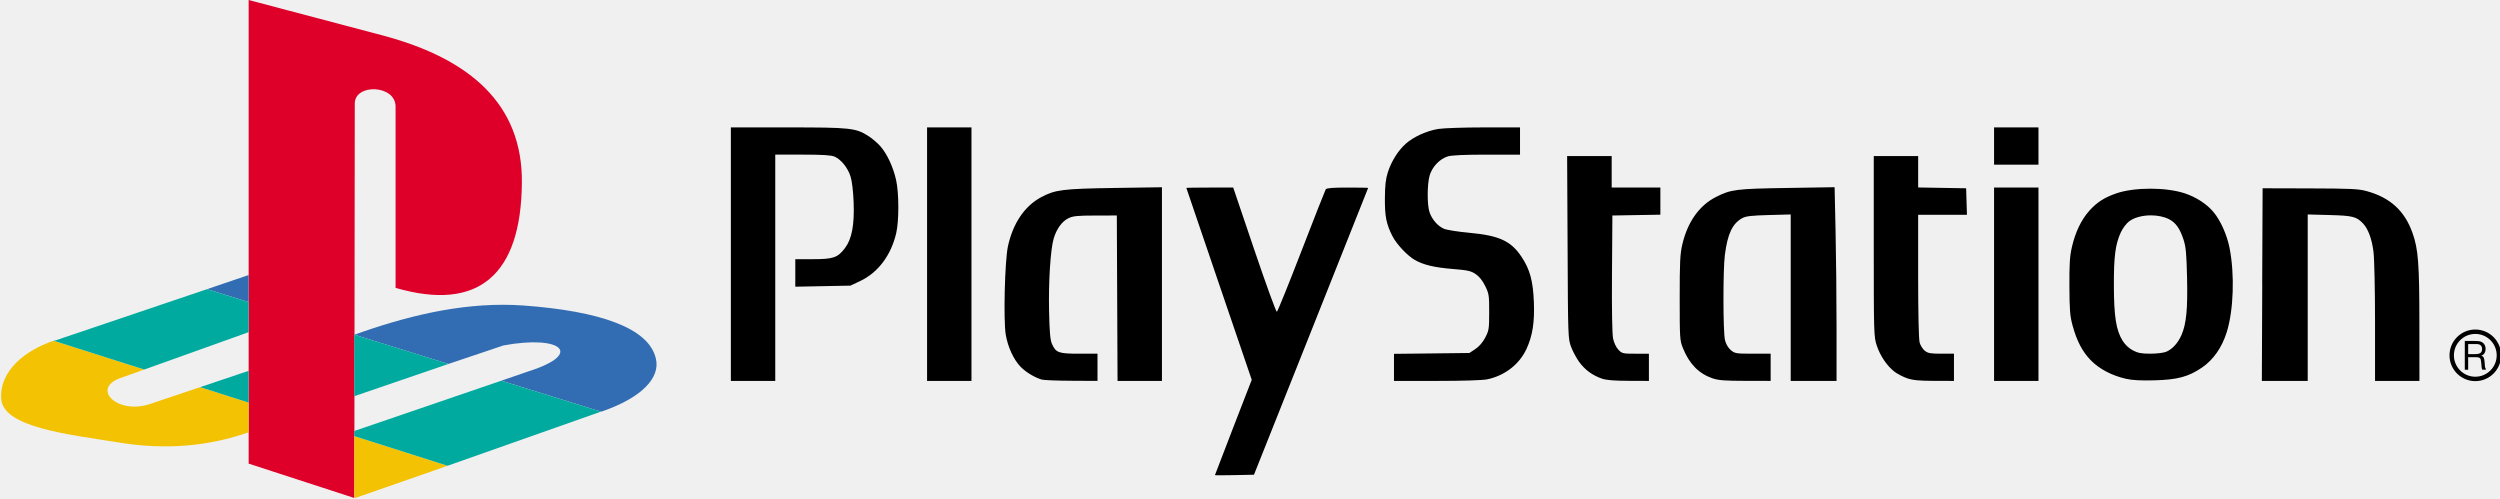
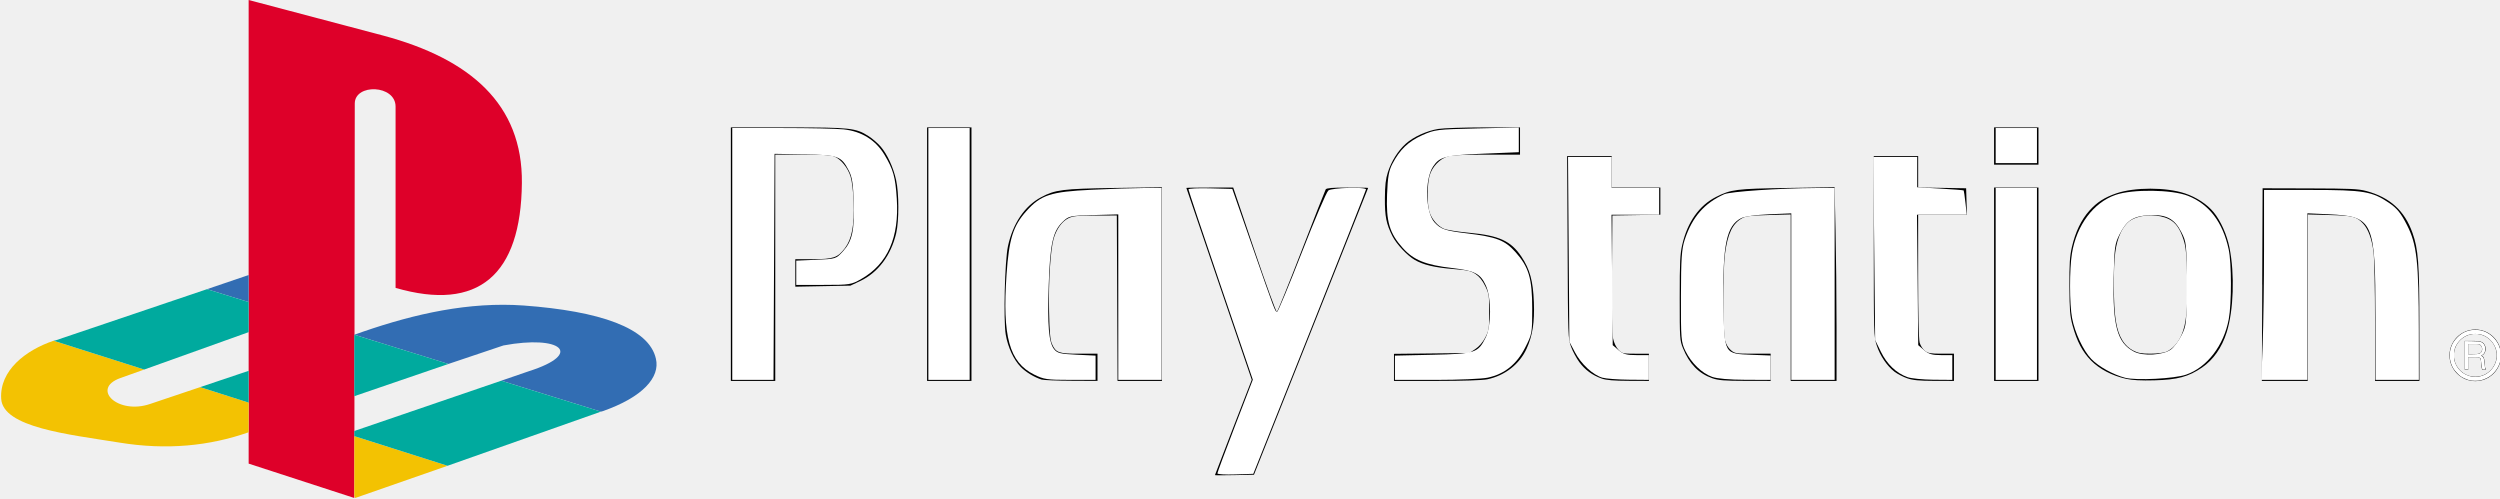
<svg xmlns="http://www.w3.org/2000/svg" version="1.1" id="svg2" x="0px" y="0px" width="567.429px" height="113.032px" viewBox="0 0 567.429 113.032" enable-background="new 0 0 567.429 113.032" xml:space="preserve">
-   <g>
+   <defs id="defs3729" />
+   <g id="g3724">
    <path id="path2998" d="M165.884,28.918v28.77v28.769h5.039h5.039V60.776V35.095h6.186c4.461,0,6.475,0.12,7.233,0.437   c1.496,0.625,3.036,2.529,3.667,4.521c0.331,1.047,0.604,3.313,0.701,5.831c0.2,5.154-0.398,8.356-1.971,10.433   c-1.641,2.168-2.645,2.51-7.284,2.51h-3.982v3.119v3.127l6.257-0.121l6.258-0.122l2.214-1.046c4.045-1.908,6.982-5.811,8.167-10.84   c0.662-2.808,0.652-9.086-0.021-12.099c-0.646-2.896-1.991-5.813-3.504-7.579c-0.633-0.738-1.857-1.797-2.712-2.347   c-2.933-1.882-4.062-2.001-18.356-2.001H165.884z M210.419,28.918v28.77v28.769h5.038h5.039V57.688v-28.77h-5.039H210.419z    M336.791,28.918c-4.514,0.001-9.158,0.16-10.321,0.346c-2.622,0.418-5.682,1.805-7.415,3.372c-1.748,1.579-3.238,3.949-4.044,6.44   c-0.501,1.548-0.659,2.959-0.68,5.933c-0.028,4.103,0.317,5.851,1.728,8.614c0.916,1.798,3.361,4.393,5.039,5.363   c1.948,1.129,4.44,1.727,8.725,2.072c3.26,0.264,4.02,0.426,5.08,1.129c0.834,0.551,1.566,1.453,2.184,2.711   c0.87,1.771,0.919,2.141,0.915,5.953c-0.004,3.801-0.058,4.176-0.896,5.771c-0.567,1.083-1.385,2.032-2.244,2.601l-1.352,0.895   l-8.563,0.102l-8.553,0.092v3.077v3.068h9.73c5.92,0,10.412-0.146,11.459-0.366c3.984-0.839,7.299-3.421,8.908-6.938   c1.357-2.963,1.834-6.008,1.656-10.576c-0.186-4.817-0.9-7.441-2.824-10.32c-2.389-3.576-5.063-4.802-11.854-5.424   c-2.513-0.23-5.086-0.635-5.72-0.904c-1.397-0.592-2.704-2.082-3.28-3.738c-0.57-1.633-0.561-6.361,0.02-8.359   c0.572-1.973,2.306-3.79,4.135-4.338c0.884-0.266,3.852-0.396,8.848-0.396H345v-3.09v-3.088H336.791L336.791,28.918z    M452.597,28.918v4.227v4.226h5.039h5.039v-4.226v-4.227h-5.039H452.597z M355.695,35.42l0.104,20.723   c0.09,20.399,0.104,20.754,0.803,22.604c0.389,1.033,1.225,2.58,1.857,3.443c1.293,1.76,2.973,2.994,5.1,3.738   c1.023,0.359,2.76,0.498,6.064,0.51l4.633,0.02V83.37v-3.088h-3.027c-2.881,0-3.072-0.039-3.891-0.895   c-0.508-0.529-1.006-1.563-1.207-2.52c-0.221-1.032-0.313-6.405-0.256-14.791l0.092-13.164l5.445-0.092l5.445-0.092v-3.076v-3.08   h-5.527h-5.525v-3.576V35.42h-5.049H355.695L355.695,35.42z M425.291,35.42v20.469c0,19.797,0.023,20.54,0.672,22.512   c0.77,2.347,2.338,4.672,4.043,5.973c0.65,0.497,1.939,1.165,2.863,1.482c1.289,0.445,2.73,0.582,6.156,0.59l4.469,0.01v-3.088   V80.28h-2.885c-2.41,0-3.02-0.104-3.727-0.662c-0.467-0.365-0.996-1.205-1.18-1.868c-0.205-0.739-0.336-6.584-0.336-15.106V48.748   h5.537h5.537l-0.092-3.007l-0.092-3.008l-5.445-0.09l-5.443-0.093v-3.565V35.42h-5.039H425.291L425.291,35.42z M416.402,42.489   l-10.758,0.174c-11.568,0.178-12.766,0.32-16.162,2.042c-3.799,1.925-6.447,5.663-7.648,10.788   c-0.502,2.138-0.59,3.979-0.59,12.109c0,9.231,0.027,9.661,0.742,11.428c1.441,3.561,3.586,5.759,6.674,6.826   c1.361,0.471,2.781,0.58,7.457,0.588l5.771,0.011v-3.089v-3.088h-4.043c-3.828,0-4.088-0.047-4.998-0.813   c-0.602-0.505-1.092-1.35-1.32-2.255c-0.453-1.794-0.475-15.937-0.031-19.362c0.631-4.865,1.727-7.146,4.014-8.371   c0.787-0.42,2.145-0.57,5.973-0.67l4.957-0.132v18.896v18.885h5.203h5.201V74.315c0-6.674-0.105-16.567-0.225-21.982   L416.402,42.489z M263.73,42.5l-10.808,0.162c-11.746,0.181-13.433,0.396-16.64,2.113c-3.725,1.994-6.385,5.936-7.508,11.123   c-0.713,3.295-1.047,16.791-0.498,20.053c0.48,2.847,1.811,5.713,3.404,7.334c1.172,1.193,3.117,2.369,4.743,2.865   c0.447,0.137,3.481,0.258,6.745,0.273l5.932,0.031v-3.088V80.28h-4.154c-4.686,0-5.303-0.221-6.186-2.235   c-0.395-0.897-0.549-2.662-0.65-7.416c-0.146-6.756,0.324-14.086,1.056-16.519c0.657-2.185,1.881-3.863,3.321-4.57   c1.052-0.516,2.019-0.613,6.125-0.62l4.875-0.011l0.082,18.773l0.082,18.772h5.039h5.039V64.473V42.5L263.73,42.5z M274.58,42.571   c-2.928,0-5.319,0.037-5.313,0.082c0.004,0.045,3.346,9.857,7.426,21.811l7.416,21.738l-4.176,10.769   c-2.295,5.927-4.175,10.819-4.175,10.869s1.993,0.05,4.429,0l4.43-0.091l12.951-32.508c7.127-17.879,12.963-32.543,12.963-32.588   c0.002-0.045-2.102-0.082-4.684-0.082c-3.404,0-4.765,0.113-4.947,0.408c-0.137,0.223-2.627,6.543-5.525,14.049   c-2.898,7.504-5.398,13.688-5.566,13.744c-0.17,0.057-2.471-6.265-5.109-14.049l-4.795-14.152H274.58z M452.597,42.571v21.942   v21.942h5.039h5.039V64.513V42.571h-5.039H452.597z M513.548,42.733l-0.094,21.861h0.012l-0.092,21.861h5.211h5.201V67.571V48.676   l4.957,0.133c5.262,0.137,6.141,0.356,7.619,1.939c1.16,1.24,1.988,3.499,2.357,6.439c0.191,1.539,0.346,8.603,0.346,16.01v13.258   h5.039h5.037l-0.01-12.922c-0.002-13.704-0.242-16.956-1.564-20.672c-1.795-5.053-5.102-8.049-10.482-9.508   c-1.779-0.483-3.68-0.567-12.811-0.59L513.548,42.733L513.548,42.733z M488.07,42.825c-2.842,0-5.674,0.357-7.709,1.057   c-2.709,0.932-4.41,2.023-6.117,3.921c-1.852,2.06-3.193,4.849-3.98,8.259c-0.482,2.09-0.596,3.844-0.568,8.939   c0.027,5.359,0.133,6.729,0.711,8.848c0.979,3.596,2.26,6.016,4.205,7.985c1.916,1.938,4.748,3.423,7.936,4.146   c1.434,0.324,3.422,0.426,6.461,0.344c5.238-0.139,7.73-0.813,10.787-2.904c2.563-1.752,4.5-4.516,5.598-7.995   c1.57-4.968,1.846-13.157,0.641-19.2c-0.586-2.936-2.01-6.119-3.598-8.056c-1.492-1.821-3.936-3.418-6.551-4.287   C493.773,43.182,490.912,42.825,488.07,42.825L488.07,42.825z M488.193,48.879c1.475,0,2.953,0.285,4.113,0.873   c1.514,0.768,2.465,2.104,3.291,4.632c0.541,1.653,0.676,3.158,0.803,8.625c0.166,7.14-0.162,10.505-1.27,13.043   c-0.781,1.792-2.045,3.185-3.434,3.779c-0.592,0.253-2.156,0.446-3.605,0.446c-2.055,0-2.844-0.145-3.992-0.75   c-0.902-0.478-1.773-1.295-2.336-2.205c-1.469-2.371-1.953-5.48-1.973-12.484c-0.016-6.667,0.328-9.348,1.557-12.059   c0.416-0.92,1.256-2.043,1.879-2.52C484.41,49.356,486.296,48.879,488.193,48.879L488.193,48.879z" />
    <path id="path3775" d="M559.435,83.912h0.77v-2.835h1.756c0.48,0,0.795,0.078,0.938,0.232c0.139,0.148,0.229,0.493,0.268,1.032   l0.068,0.836c0.012,0.159,0.029,0.292,0.055,0.399c0.023,0.115,0.063,0.228,0.117,0.335h0.807v-0.21   c-0.064-0.057-0.107-0.125-0.135-0.204c-0.037-0.095-0.063-0.212-0.072-0.351l-0.07-0.972c-0.047-0.472-0.109-0.796-0.189-0.972   c-0.117-0.264-0.322-0.422-0.611-0.477c0.309-0.07,0.555-0.244,0.742-0.525c0.189-0.285,0.283-0.633,0.283-1.039   c0-0.334-0.068-0.625-0.207-0.871c-0.145-0.275-0.352-0.487-0.617-0.635c-0.217-0.12-0.477-0.198-0.777-0.234   c-0.201-0.023-0.508-0.036-0.914-0.036h-2.209V83.912L559.435,83.912z M560.207,80.375v-2.288h1.557   c0.303,0,0.523,0.008,0.662,0.022c0.205,0.033,0.369,0.092,0.488,0.174c0.146,0.097,0.256,0.219,0.328,0.369   c0.08,0.158,0.121,0.334,0.121,0.526c0,0.433-0.121,0.739-0.367,0.921c-0.246,0.184-0.648,0.274-1.207,0.274L560.207,80.375   L560.207,80.375z" />
    <path id="path3004" fill="none" stroke="#000000" stroke-miterlimit="10" d="M567.179,80.649c0,2.957-2.398,5.356-5.355,5.356   c-2.959,0-5.355-2.397-5.355-5.356s2.396-5.356,5.355-5.356C564.781,75.292,567.179,77.69,567.179,80.649z" />
    <g id="g3" transform="translate(-61.6856, -312.868)">
      <path id="path7" fill="#DE0029" d="M142.207,336.374l-0.099,89.525l-23.986-7.801v-105.23l30.618,8.096    c19.599,5.267,31.592,15.507,31.398,33.45c-0.195,20.873-9.849,29.258-28.667,23.797v-41.155    C151.469,332.08,142.207,331.789,142.207,336.374L142.207,336.374z" />
      <path id="path9" fill="#F3C202" d="M107.102,400.738l-11.311,3.804c-7.314,2.537-13.554-3.412-6.826-5.853l5.46-1.948    l-20.575-6.536c-6.338,2.148-12.288,6.73-11.896,13.168c0.39,6.533,15.309,8.095,26.815,9.947    c10.726,1.754,20.477,0.779,29.351-2.342v-6.73L107.102,400.738L107.102,400.738z M142.302,425.9l20.965-7.313l-21.16-6.729    v13.557L142.302,425.9L142.302,425.9z" />
      <path id="path11" fill="#326DB3" d="M198.08,406.299l0.389-0.099c9.167-3.217,13.067-7.707,12.092-11.898    c-1.56-7.021-12.773-10.826-30.033-12.093c-12.384-0.878-24.572,1.853-36.468,5.947l-1.95,0.685l21.355,6.633l12.48-4.197    c13.067-2.436,18.333,1.854,5.755,5.854l-6.242,2.146L198.08,406.299L198.08,406.299z M118.122,375.287l-9.459,3.217l9.459,2.925    V375.287L118.122,375.287z" />
      <path id="path13" fill="#00AA9E" d="M163.268,418.585l34.812-12.286l-22.624-7.022l-33.348,11.41v1.17L163.268,418.585    L163.268,418.585z M118.122,397.033l-11.019,3.705l11.019,3.512V397.033L118.122,397.033z M142.107,402.789v-13.946l21.355,6.631    L142.107,402.789L142.107,402.789z M94.425,396.742l23.696-8.486v-6.826l-9.459-2.926l-34.324,11.605    c-0.097,0-0.292,0.096-0.487,0.096L94.425,396.742L94.425,396.742z" />
    </g>
  </g>
+   <path style="fill:#ffffff;stroke-width:0.469" d="M 166.199,57.641 V 29.058 h 11.177 c 6.147,0 12.481,0.136 14.075,0.303 4.084,0.427 7.304,2.427 9.31,5.785 1.996,3.34 2.461,5 2.784,9.945 0.576,8.804 -2.06,14.784 -8.024,18.205 -2.298,1.318 -2.592,1.365 -8.588,1.369 l -6.208,0.004 v -2.755 -2.755 l 4.51,-0.197 c 4.486,-0.196 4.518,-0.206 6.063,-1.892 2.137,-2.332 2.67,-4.731 2.474,-11.129 -0.133,-4.325 -0.358,-5.769 -1.133,-7.249 -1.714,-3.275 -2.382,-3.518 -10.04,-3.654 l -6.794,-0.121 -0.121,25.654 -0.121,25.654 h -4.682 -4.682 z" id="path3733" />
+   <path style="fill:#ffffff;stroke-width:0.469" d="M 210.712,57.641 V 29.058 h 4.686 4.686 v 28.582 28.582 h -4.686 -4.686 z" id="path3735" />
+   <path style="fill:#ffffff;stroke-width:0.469" d="m 234.704,85.011 c -5.629,-2.805 -7.222,-8.594 -6.246,-22.708 0.559,-8.093 1.482,-11.034 4.523,-14.416 3.279,-3.647 5.494,-4.371 14.748,-4.816 4.252,-0.205 9.576,-0.384 11.831,-0.398 l 4.1,-0.026 v 21.788 21.788 h -4.92 -4.92 V 67.441 48.659 l -5.593,0.156 c -5.466,0.153 -5.626,0.188 -7.039,1.543 -2.219,2.128 -2.852,4.996 -3.161,14.322 -0.307,9.275 0.015,13.082 1.234,14.588 0.728,0.899 1.407,1.063 5.122,1.241 l 4.283,0.205 v 2.754 2.754 h -5.765 c -5.261,0 -5.978,-0.106 -8.197,-1.212 z" id="path3737" />
+   <path style="fill:#ffffff;stroke-width:0.469" d="m 276.311,107.444 c -3.5e-4,-0.203 1.809,-5.07 4.022,-10.815 l 4.022,-10.446 -7.309,-21.417 c -4.02,-11.779 -7.306,-21.582 -7.301,-21.784 0.004,-0.202 2.245,-0.307 4.979,-0.234 l 4.971,0.133 4.573,13.12 c 5.193,14.896 5.141,14.76 5.614,14.76 0.193,0 2.715,-6.062 5.605,-13.471 2.89,-7.409 5.596,-13.735 6.015,-14.057 0.823,-0.634 8.551,-0.846 8.54,-0.234 -0.004,0.193 -5.76,14.795 -12.792,32.448 l -12.786,32.097 -4.076,0.135 c -2.242,0.074 -4.077,-0.031 -4.077,-0.234 z" id="path3739" />
+   <path style="fill:#ffffff;stroke-width:0.469" d="m 316.608,83.469 v -2.754 l 8.567,-0.193 c 9.69,-0.218 10.3,-0.418 12.043,-3.935 1.293,-2.609 1.312,-8.953 0.036,-11.764 -1.231,-2.712 -2.518,-3.386 -7.584,-3.976 -6.083,-0.709 -8.818,-1.814 -11.284,-4.56 -3.012,-3.353 -3.795,-6.021 -3.562,-12.129 0.153,-4.018 0.399,-5.421 1.226,-7.003 1.668,-3.191 3.618,-5.057 6.755,-6.465 2.841,-1.275 3.263,-1.327 12.43,-1.539 l 9.489,-0.219 v 2.806 2.806 l -8.05,0.335 c -8.663,0.36 -9.933,0.688 -11.417,2.942 -1.932,2.935 -1.718,10.445 0.361,12.681 1.422,1.53 2.422,1.868 7.269,2.455 6.758,0.818 8.637,1.537 11.059,4.231 3.056,3.399 3.824,5.995 3.824,12.918 0,5.559 -0.032,5.733 -1.64,8.865 -1.918,3.735 -4.673,5.934 -8.45,6.744 -1.305,0.28 -6.58,0.509 -11.722,0.509 h -9.348 z" id="path3741" />
+   <path style="fill:#ffffff;stroke-width:0.469" d="m 363.698,85.726 c -2.162,-0.635 -4.818,-3.092 -6.225,-5.759 l -1.272,-2.413 -0.151,-20.968 -0.151,-20.968 h 4.954 4.954 v 3.514 3.514 h 5.388 5.388 v 3.046 3.046 h -5.407 -5.407 l 0.136,14.801 0.136,14.801 1.315,1.13 c 1.071,0.92 1.832,1.13 4.1,1.13 h 2.785 v 2.811 2.811 l -4.568,-0.042 c -2.513,-0.023 -5.201,-0.228 -5.974,-0.455 z" id="path3743" />
+   <path style="fill:#ffffff;stroke-width:0.469" d="m 388.59,85.534 c -2.316,-0.826 -4.699,-3.135 -6.038,-5.851 -0.993,-2.015 -1.048,-2.682 -1.025,-12.437 0.02,-8.654 0.161,-10.722 0.874,-12.885 1.677,-5.081 4.455,-8.273 8.941,-10.273 1.383,-0.617 12.407,-1.361 20.968,-1.415 l 4.1,-0.026 v 21.788 21.788 h -4.92 -4.92 V 67.323 48.423 l -5.037,0.216 c -3.019,0.129 -5.562,0.483 -6.346,0.883 -3.321,1.692 -4.224,6.028 -4.003,19.235 0.197,11.776 0.056,11.522 6.496,11.773 l 4.205,0.164 v 2.765 2.765 l -5.74,-0.021 c -3.644,-0.013 -6.403,-0.257 -7.556,-0.668 z" id="path3745" />
+   <path style="fill:#ffffff;stroke-width:0.469" d="m 432.923,85.597 c -2.52,-0.914 -4.64,-2.942 -6.016,-5.755 l -1.3,-2.656 -0.208,-20.784 -0.208,-20.784 h 4.981 4.981 v 3.443 3.443 l 5.225,0.299 c 2.874,0.164 5.269,0.355 5.323,0.423 0.054,0.068 0.235,1.336 0.401,2.818 l 0.303,2.694 h -5.652 -5.652 l 0.142,14.801 0.142,14.801 1.315,1.13 c 1.041,0.895 1.845,1.13 3.866,1.13 h 2.551 v 2.811 2.811 l -4.334,-0.036 c -2.384,-0.02 -5.022,-0.285 -5.862,-0.59 z" id="path3747" />
+   <path style="fill:#ffffff;stroke-width:0.469" d="m 452.959,64.435 v -21.788 h 4.686 4.686 v 21.788 21.788 h -4.686 -4.686 z" id="path3749" />
+   <path style="fill:#ffffff;stroke-width:0.469" d="m 452.959,33.041 v -3.983 h 4.686 4.686 v 3.983 3.983 h -4.686 -4.686 z" id="path3751" />
+   <path style="fill:#ffffff;stroke-width:0.469" d="m 482.36,85.747 c -2.69,-0.684 -6.042,-2.548 -7.704,-4.285 -1.833,-1.915 -3.723,-5.941 -4.356,-9.277 -0.594,-3.13 -0.607,-11.112 -0.025,-14.667 1.047,-6.395 4.874,-11.536 9.884,-13.279 3.862,-1.344 12.818,-1.23 16.458,0.209 4.789,1.894 7.918,6.018 9.229,12.162 0.675,3.163 0.684,12.201 0.017,15.822 -1.102,5.981 -4.918,10.949 -9.682,12.603 -2.635,0.915 -11.274,1.36 -13.822,0.713 z m 10.382,-6.422 c 0.669,-0.485 1.744,-1.926 2.388,-3.201 1.133,-2.243 1.171,-2.623 1.171,-11.703 0,-9.123 -0.033,-9.449 -1.189,-11.714 -1.585,-3.106 -3.437,-4.076 -7.357,-3.856 -3.584,0.201 -5.071,1.172 -6.682,4.362 -1.077,2.132 -1.184,2.926 -1.335,9.867 -0.238,10.923 0.819,14.747 4.624,16.729 2.075,1.081 6.58,0.82 8.379,-0.484 z" id="path3753" />
+   <path style="fill:#ffffff;stroke-width:0.469" d="m 513.563,78.14 c 0.169,-4.445 0.307,-14.145 0.308,-21.554 l 10e-4,-13.471 h 10.692 c 11.951,0 13.857,0.319 17.73,2.969 1.777,1.215 2.653,2.308 4.039,5.032 2.224,4.372 2.652,8.219 2.669,23.979 l 0.012,11.128 h -4.92 -4.92 l -0.007,-14.174 c -0.011,-21.957 -0.464,-22.952 -10.652,-23.417 l -4.803,-0.219 v 18.905 18.905 h -5.228 -5.228 z" id="path3755" />
+   <path style="fill:#ffffff;stroke-width:0.083" d="m 560.535,86.321 c -0.296,-0.063 -0.892,-0.29 -1.323,-0.503 -0.643,-0.318 -0.905,-0.509 -1.45,-1.06 -0.745,-0.753 -1.118,-1.331 -1.419,-2.195 -0.433,-1.246 -0.432,-2.581 0.004,-3.833 0.297,-0.853 0.673,-1.433 1.413,-2.183 1.183,-1.196 2.619,-1.751 4.337,-1.676 0.697,0.03 1.031,0.09 1.595,0.287 1.832,0.637 3.284,2.209 3.775,4.086 0.187,0.716 0.187,2.098 6.6e-4,2.816 -0.417,1.603 -1.575,3.034 -3.04,3.757 -0.433,0.214 -1.048,0.443 -1.367,0.509 -0.718,0.15 -1.814,0.148 -2.526,-0.005 z m 2.395,-0.91 c 1.735,-0.409 3.098,-1.72 3.617,-3.479 0.195,-0.661 0.195,-1.899 -1.3e-4,-2.564 -0.47,-1.603 -1.711,-2.899 -3.234,-3.378 -0.847,-0.267 -2.173,-0.26 -3.012,0.015 -1.102,0.361 -2.056,1.134 -2.688,2.179 -0.434,0.718 -0.572,1.21 -0.619,2.213 -0.048,1.024 0.051,1.56 0.439,2.367 0.987,2.057 3.292,3.167 5.497,2.647 z" id="path3757" />
+   <path style="fill:#ffffff;stroke-width:0.083" d="m 559.458,80.645 v -3.237 l 1.677,0.027 c 1.568,0.025 1.703,0.04 2.076,0.223 0.569,0.28 0.831,0.706 0.871,1.417 0.043,0.769 -0.26,1.354 -0.806,1.557 -0.194,0.072 -0.192,0.074 0.101,0.247 0.359,0.212 0.445,0.48 0.554,1.718 0.042,0.478 0.115,0.941 0.162,1.03 0.047,0.088 0.086,0.182 0.086,0.208 0,0.084 -0.734,0.049 -0.788,-0.038 -0.029,-0.047 -0.103,-0.54 -0.165,-1.098 -0.062,-0.557 -0.139,-1.098 -0.17,-1.202 -0.106,-0.35 -0.425,-0.432 -1.689,-0.432 h -1.164 v 1.408 1.408 h -0.373 -0.373 z m 3.106,-0.323 c 0.688,-0.159 1.023,-0.917 0.713,-1.617 -0.246,-0.556 -0.446,-0.622 -1.869,-0.622 h -1.205 v 1.16 1.16 l 1.015,-0.002 c 0.558,-0.001 1.164,-0.036 1.346,-0.078 z" id="path3759" />
</svg>
